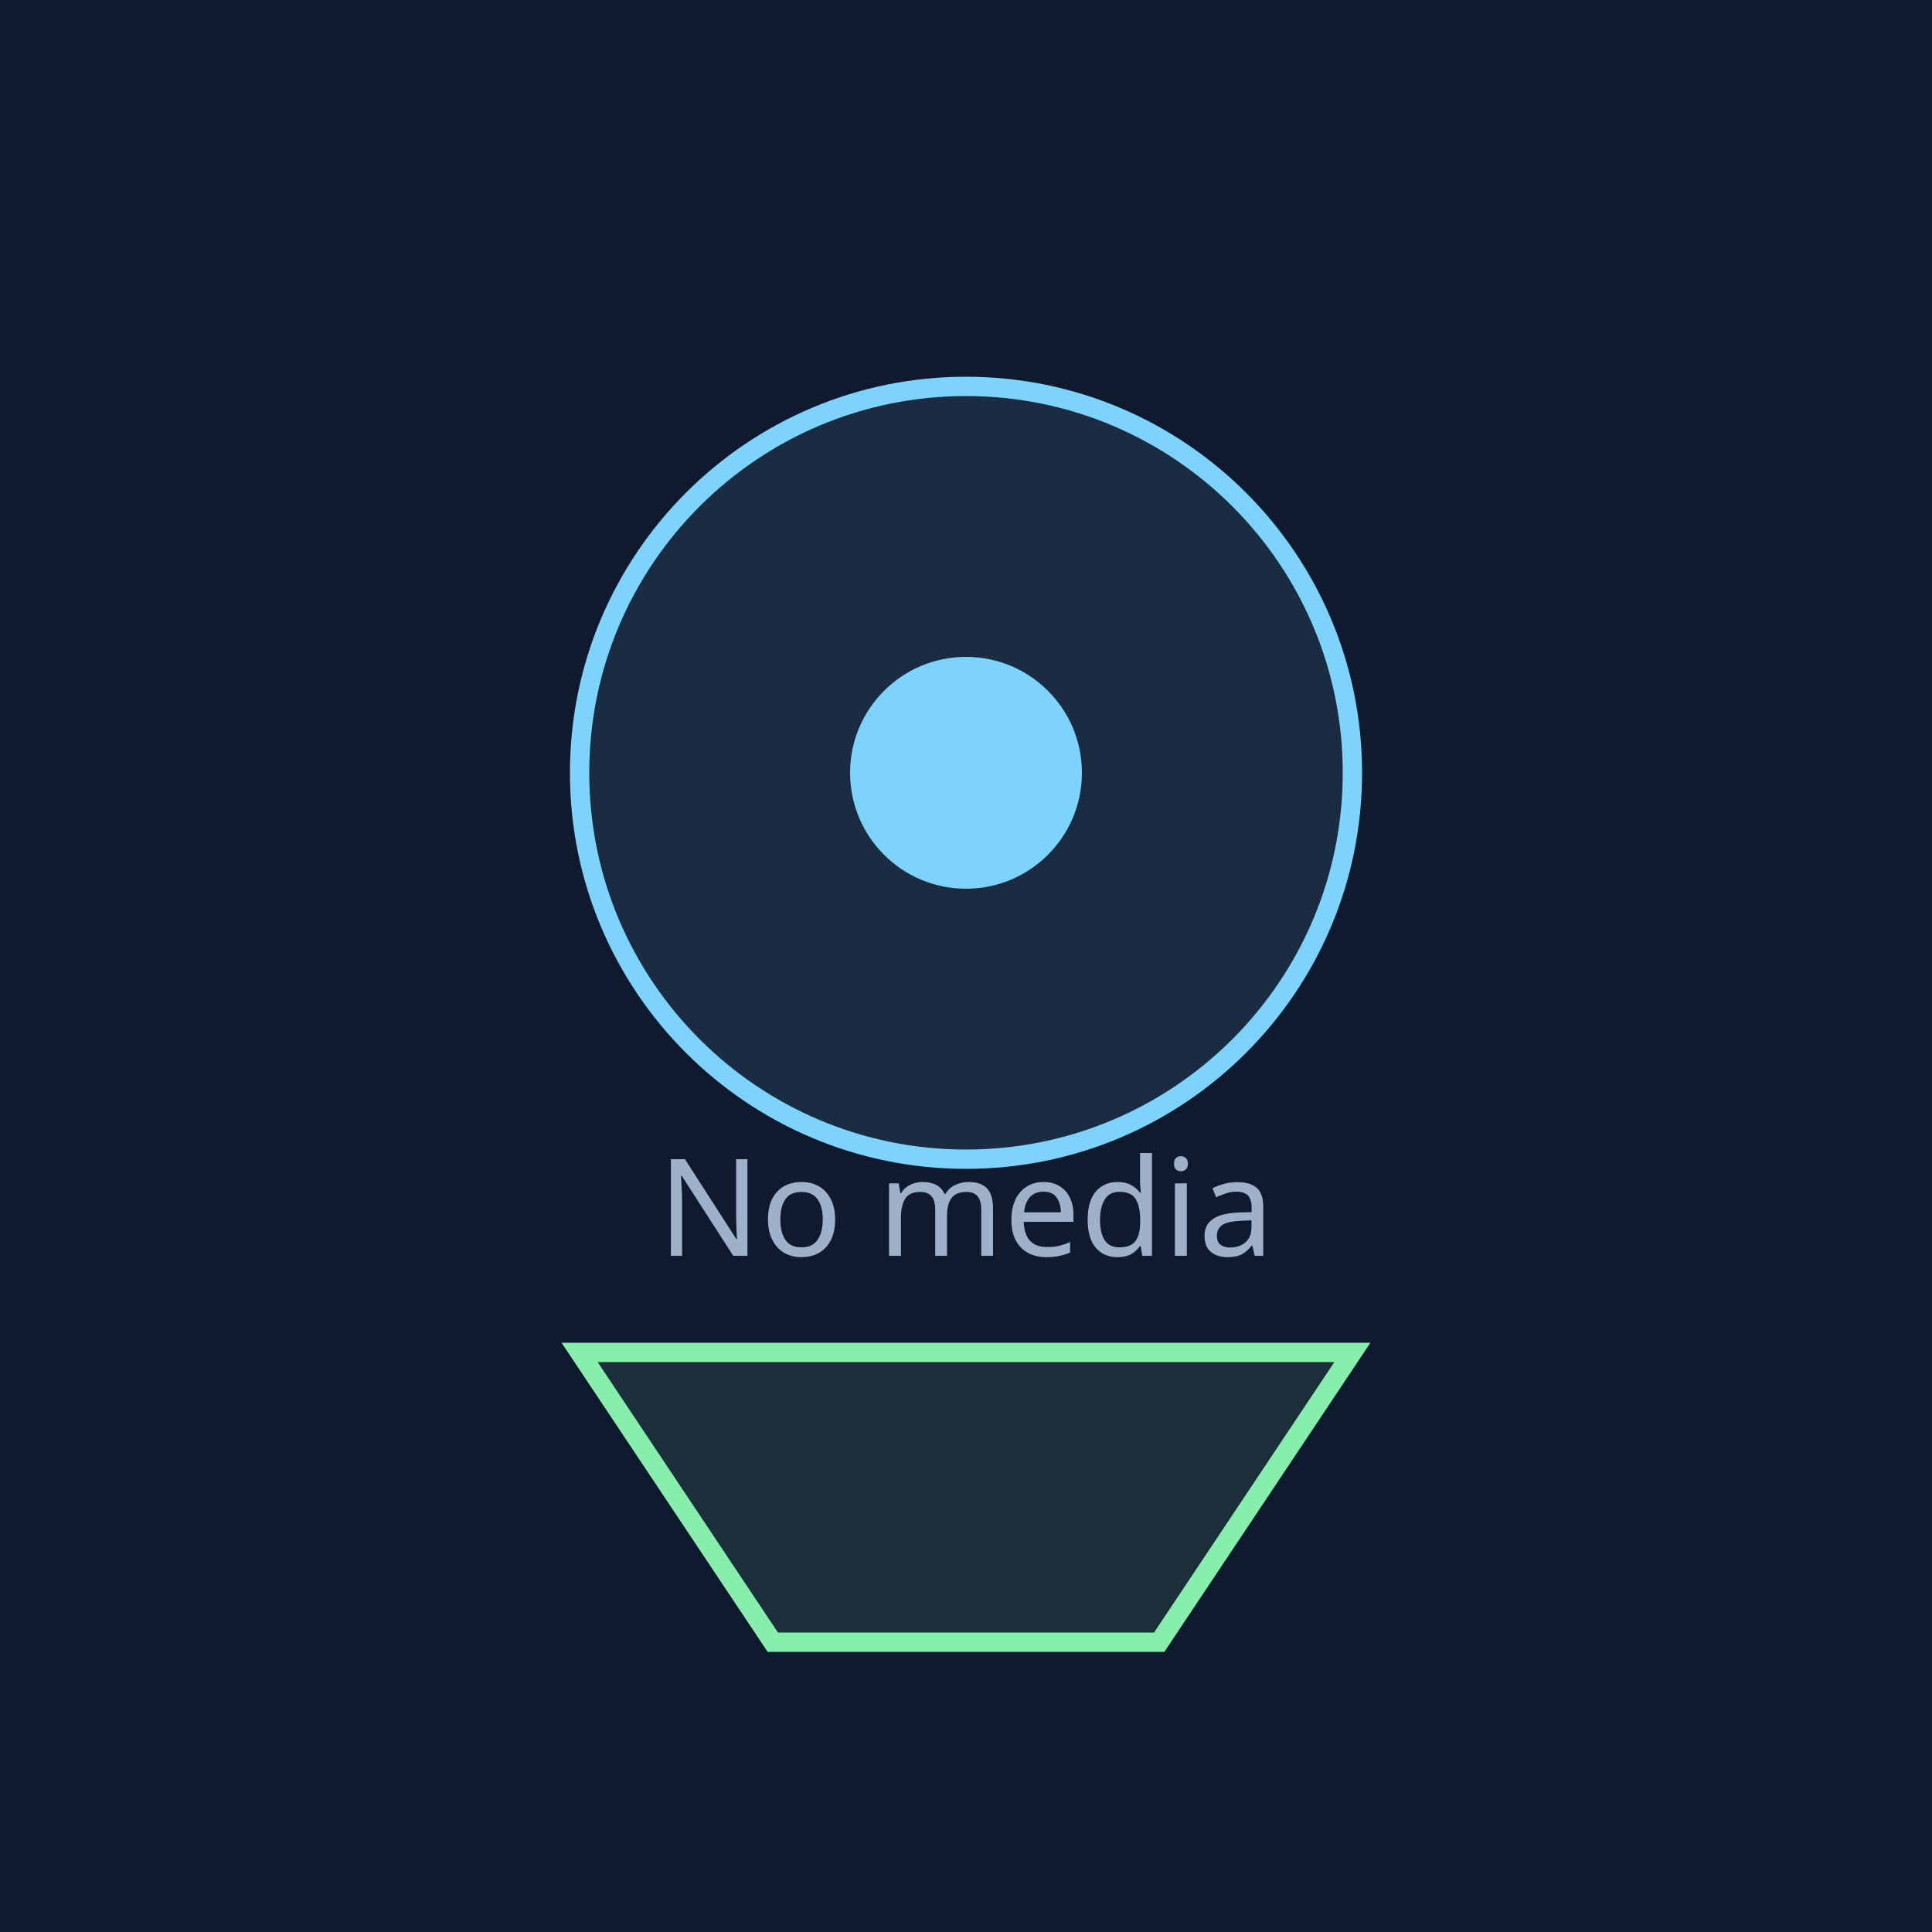
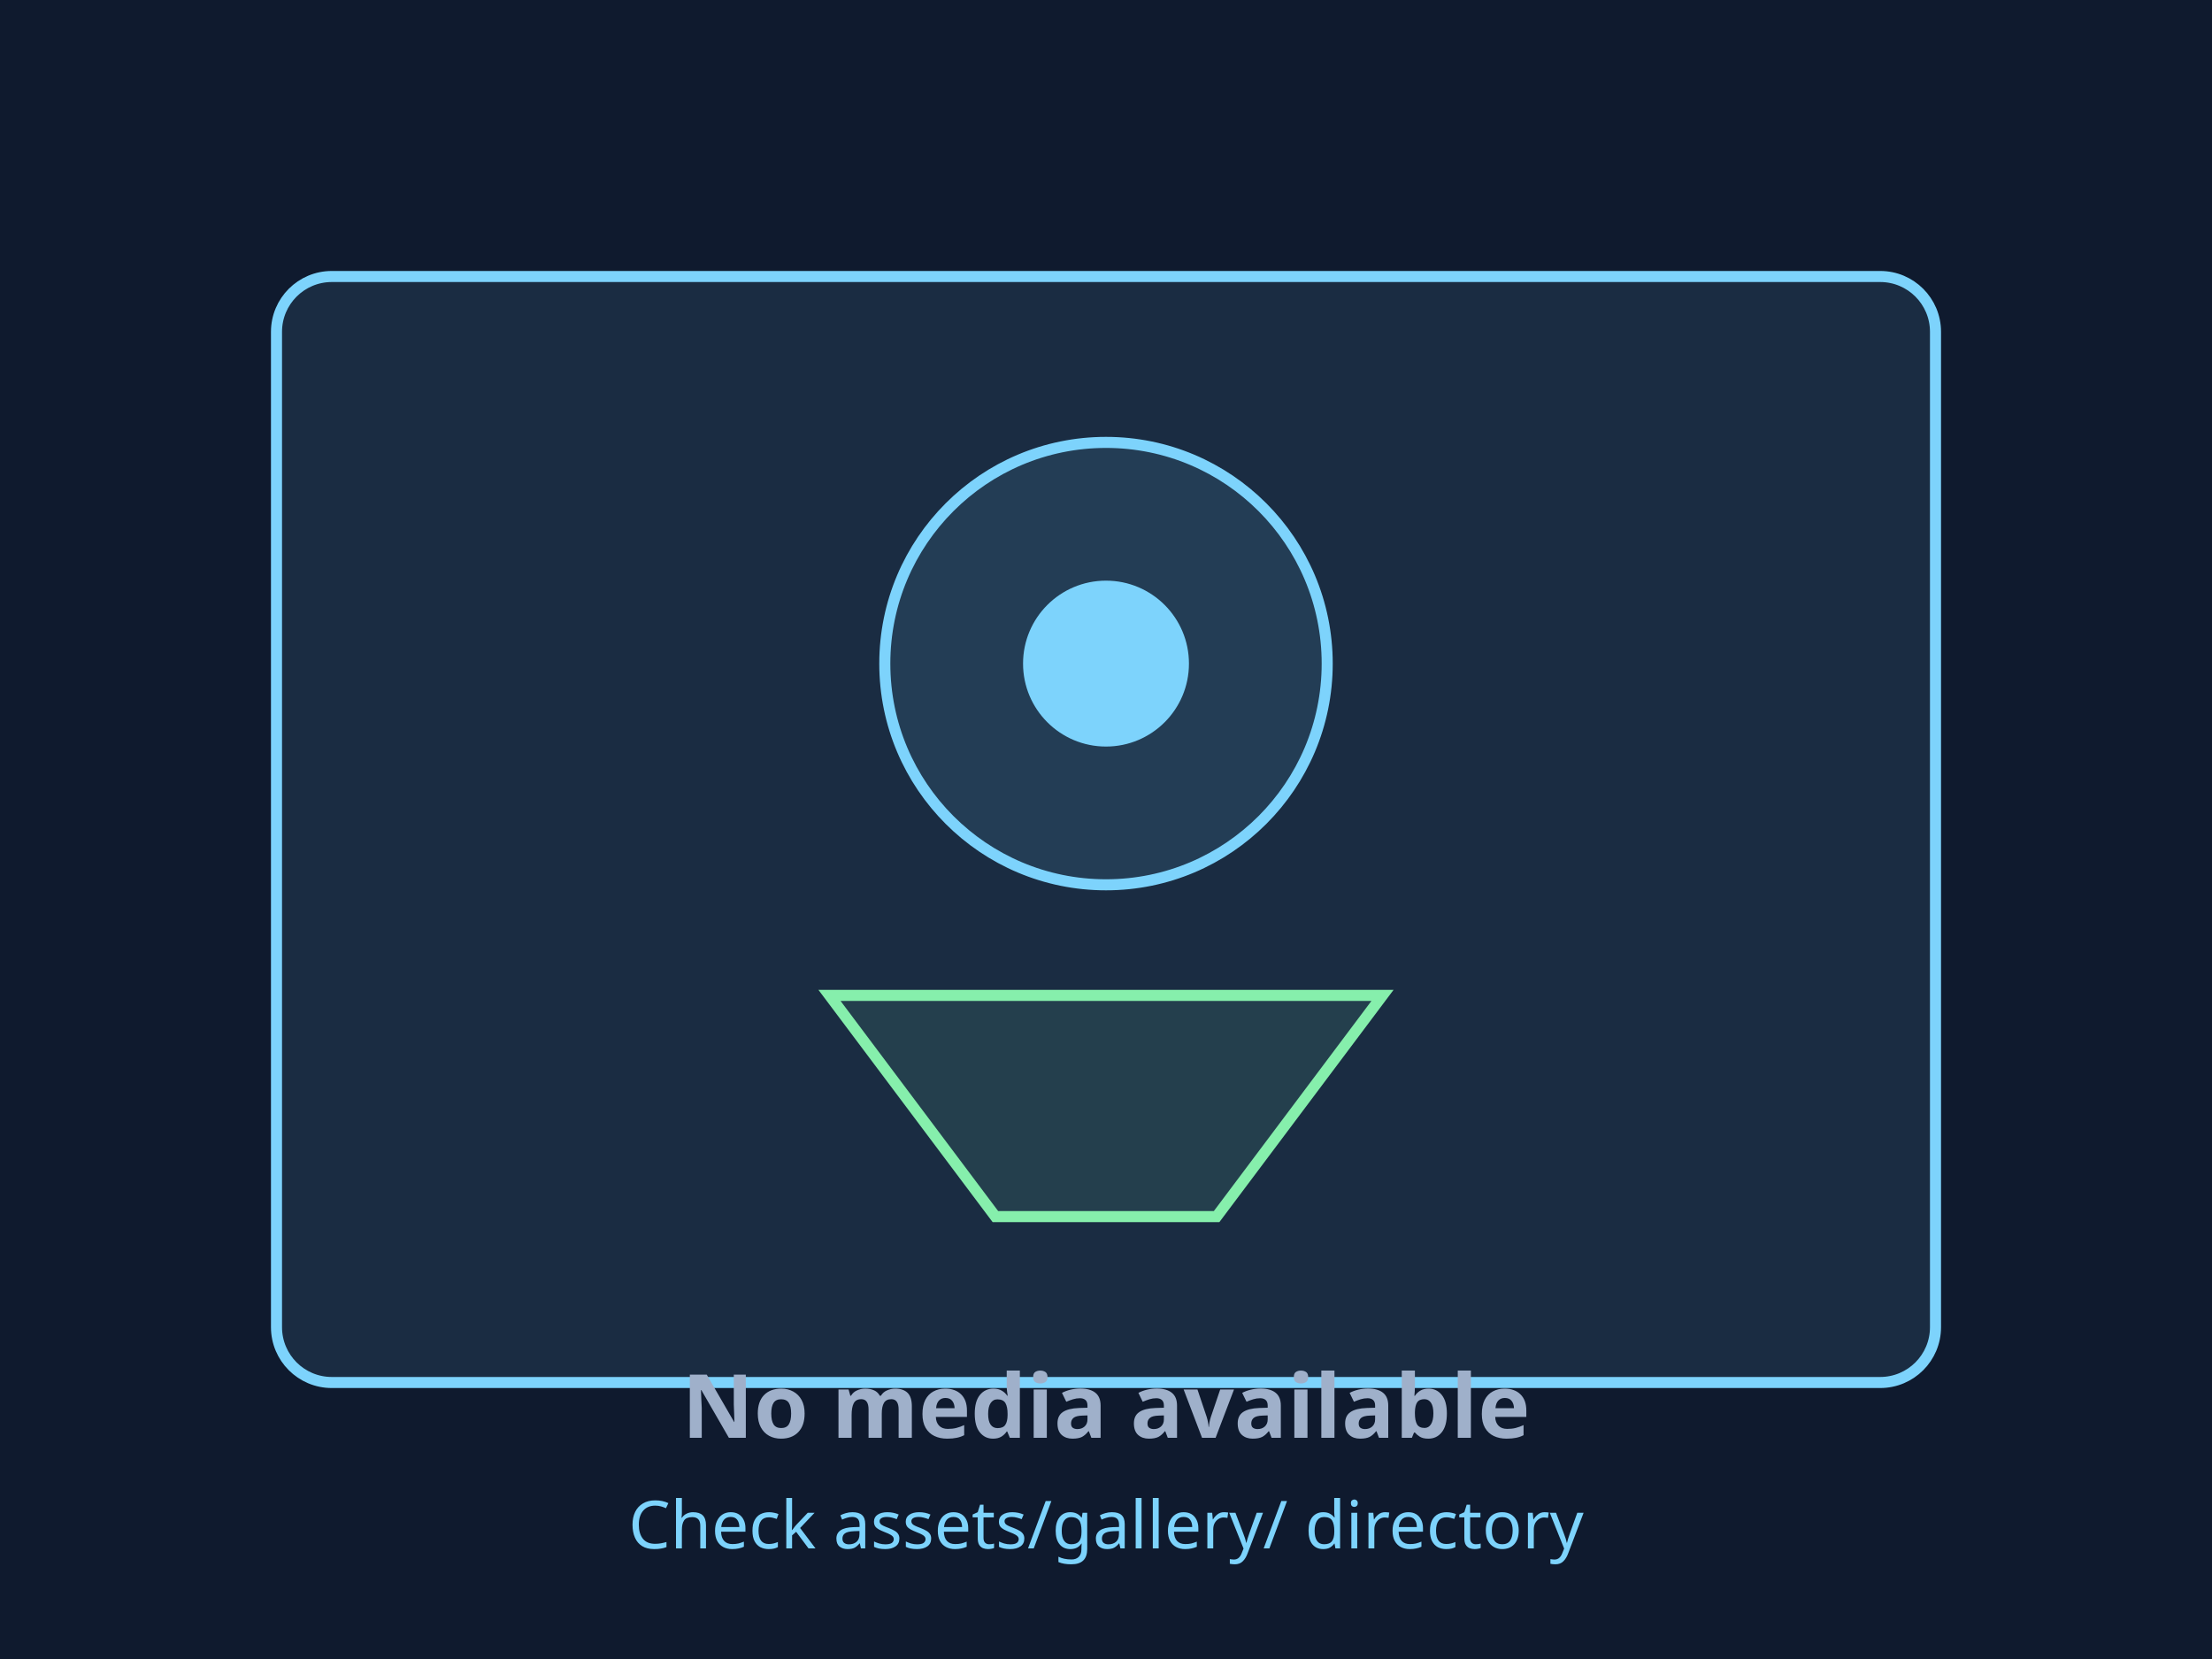
- <svg xmlns="http://www.w3.org/2000/svg" width="200" height="200" viewBox="0 0 200 200">
-   <rect width="200" height="200" fill="#0f1a2e" />
-   <circle cx="100" cy="80" r="40" fill="rgba(125,211,252,0.1)" stroke="#7dd3fc" stroke-width="2" />
-   <path d="M60 140 L140 140 L120 170 L80 170 Z" fill="rgba(134,239,172,0.1)" stroke="#86efac" stroke-width="2" />
-   <circle cx="100" cy="80" r="12" fill="#7dd3fc" />
-   <text x="100" y="130" text-anchor="middle" fill="#9fb0ca" font-family="sans-serif" font-size="14">No media</text>
+ <svg xmlns="http://www.w3.org/2000/svg" width="400" height="300" viewBox="0 0 400 300">
+   <rect width="400" height="300" fill="#0f1a2e" />
+   <rect x="50" y="50" width="300" height="200" rx="10" fill="rgba(125,211,252,0.1)" stroke="#7dd3fc" stroke-width="2" />
+   <circle cx="200" cy="120" r="40" fill="rgba(125,211,252,0.1)" stroke="#7dd3fc" stroke-width="2" />
+   <path d="M150 180 L250 180 L220 220 L180 220 Z" fill="rgba(134,239,172,0.1)" stroke="#86efac" stroke-width="2" />
+   <circle cx="200" cy="120" r="15" fill="#7dd3fc" />
+   <text x="200" y="260" text-anchor="middle" fill="#9fb0ca" font-family="ui-sans-serif, system-ui, sans-serif" font-size="16" font-weight="600">
+     No media available
+   </text>
+   <text x="200" y="280" text-anchor="middle" fill="#7dd3fc" font-family="ui-sans-serif, system-ui, sans-serif" font-size="12">
+     Check assets/gallery/ directory
+   </text>
</svg>
